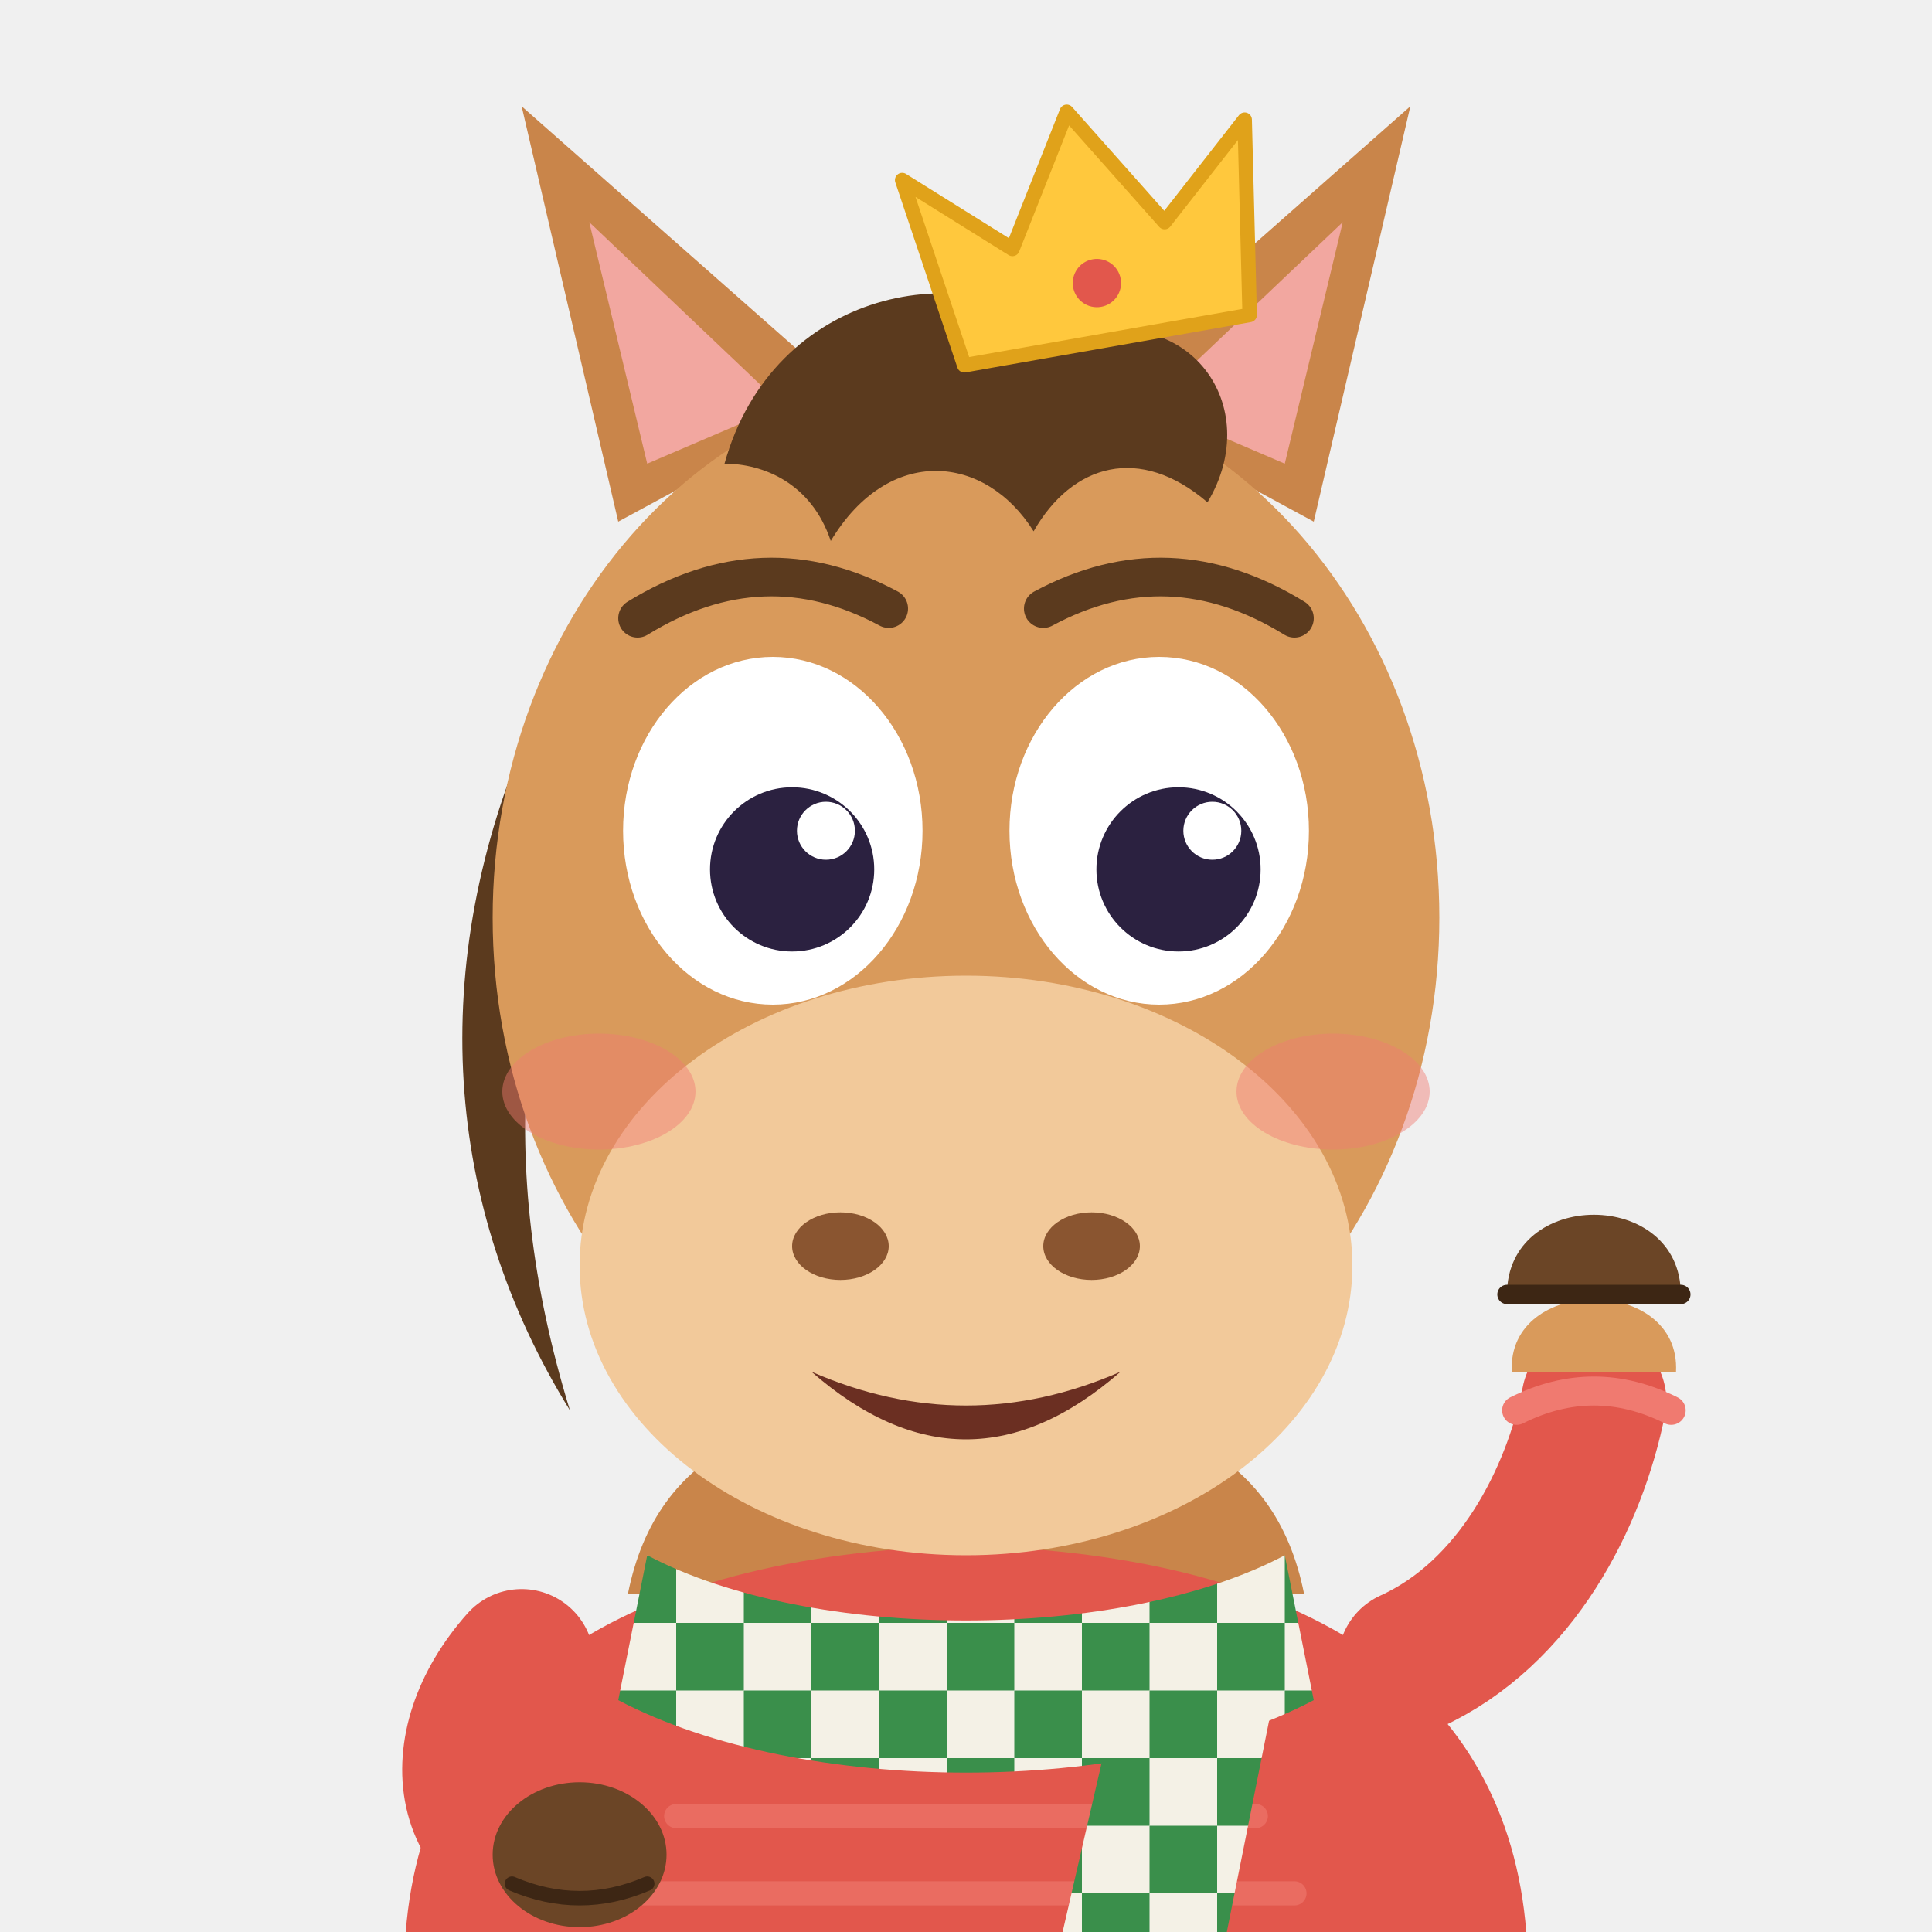
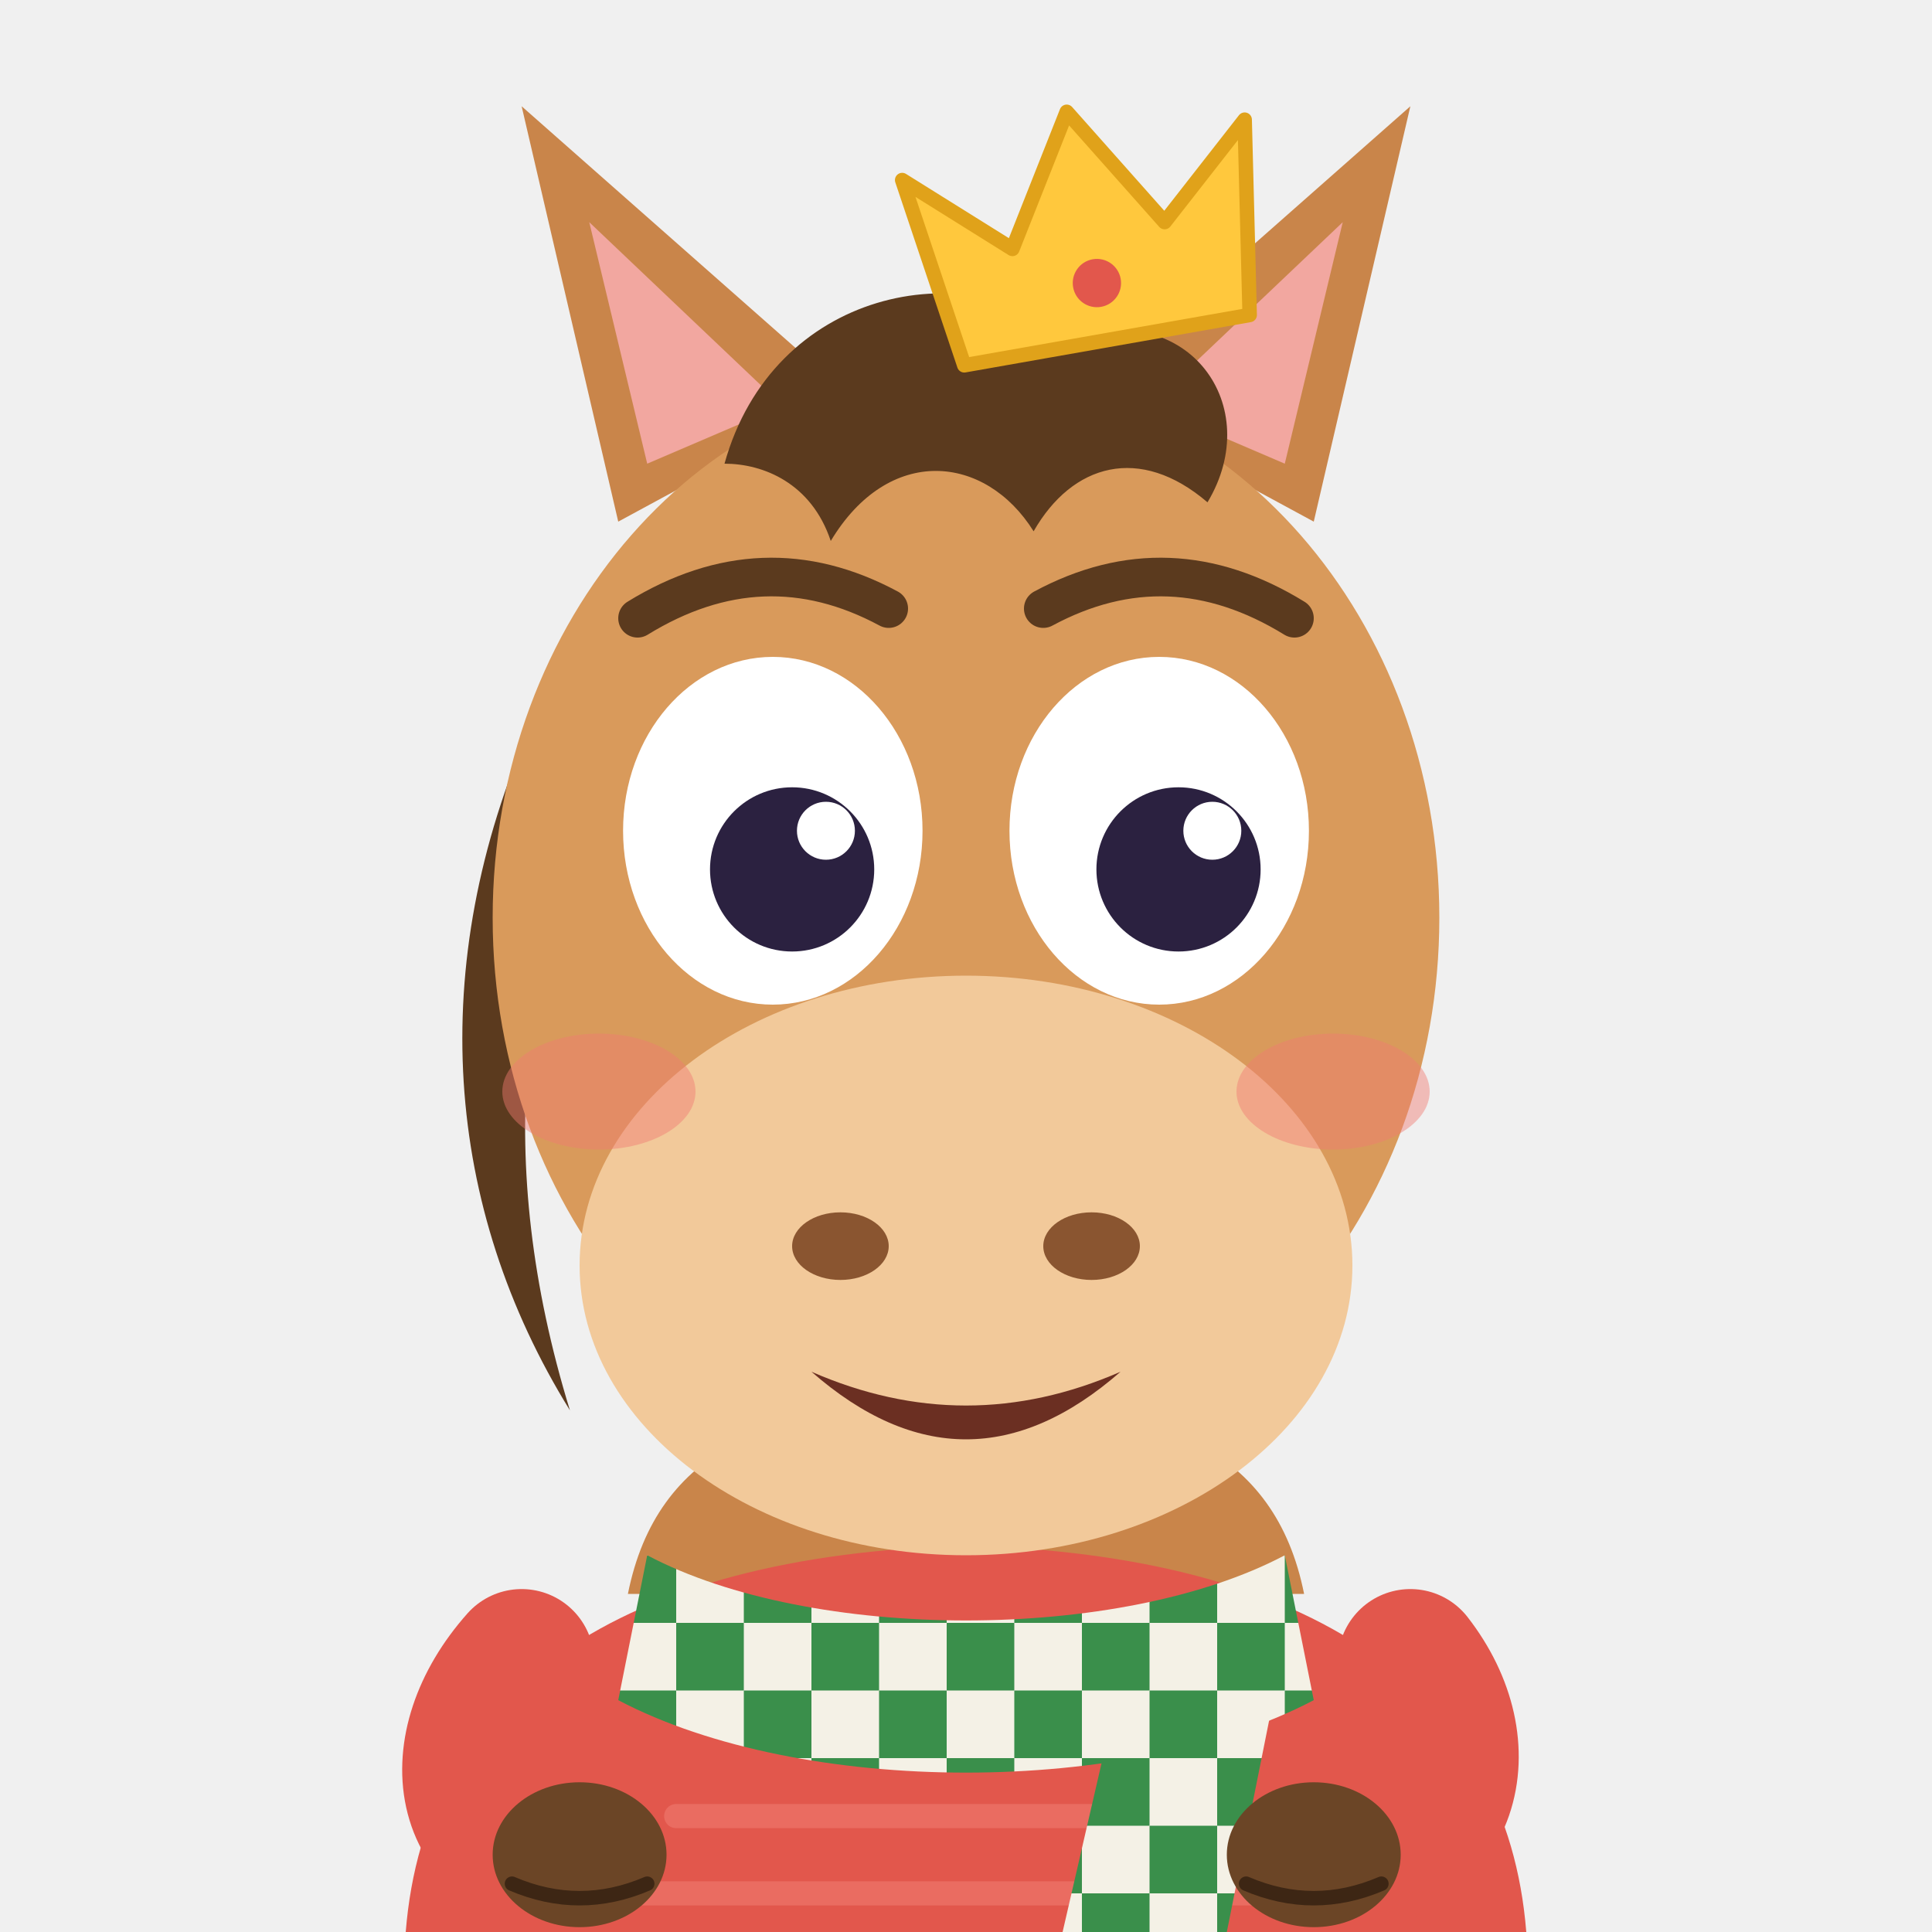
<svg xmlns="http://www.w3.org/2000/svg" viewBox="0 0 400 400" class="hs">
  <style>
.hs-body{transform-origin:200px 400px;animation:hsSway 5s ease-in-out infinite}
@keyframes hsSway{0%,100%{transform:rotate(-1.5deg)}50%{transform:rotate(1.5deg)}}
.hs-eyes{transform-origin:200px 172px;animation:hsBlink 4.2s infinite}
@keyframes hsBlink{0%,91%,100%{transform:scaleY(1)}94%{transform:scaleY(.08)}}
.hs-pup{animation:hsLook 7s ease-in-out infinite;transition:transform .3s}
@keyframes hsLook{0%,40%,100%{transform:translate(0,0)}48%,62%{transform:translate(7px,-2px)}70%,80%{transform:translate(-6px,0)}}
.hs-earl{transform-origin:150px 96px;animation:hsEar 3.4s ease-in-out infinite}
.hs-earr{transform-origin:250px 96px;animation:hsEar 3.4s ease-in-out infinite reverse}
@keyframes hsEar{0%,80%,100%{transform:rotate(0)}88%{transform:rotate(-10deg)}}
.hs-mane{transform-origin:200px 90px;animation:hsMane 2.6s ease-in-out infinite}
@keyframes hsMane{0%,100%{transform:rotate(-2deg)}50%{transform:rotate(3deg)}}
- .hs-armr{transform-origin:292px 344px;animation:hsWave 2.6s ease-in-out infinite}
- @keyframes hsWave{0%,60%,100%{transform:rotate(0)}70%{transform:rotate(-14deg)}80%{transform:rotate(6deg)}90%{transform:rotate(-10deg)}}
+ .hs-armr{transform-origin:292px 344px;animation:hsRestR 3.6s ease-in-out infinite}
+ @keyframes hsRestR{0%,100%{transform:rotate(0)}50%{transform:rotate(4deg)}}
.hs-arml{transform-origin:108px 344px;animation:hsRest 3.4s ease-in-out infinite}
@keyframes hsRest{0%,100%{transform:rotate(0)}50%{transform:rotate(-4deg)}}
.hs-happy,.hs-angry,.hs-bhappy,.hs-bangry,.hs-eyeshappy,.hs-steam,.hs-red,.hs-talk,.hs-spark{opacity:0}
.hs-happy,.hs-angry,.hs-norm,.hs-talk{transition:opacity .2s}
/* радіє */
.mood-happy .hs-norm,.mood-happy .hs-bnorm,.mood-happy .hs-eyes{opacity:0}
.mood-happy .hs-happy,.mood-happy .hs-bhappy,.mood-happy .hs-eyeshappy,.mood-happy .hs-spark{opacity:1}
.mood-happy .hs-body{animation:hsJump .55s ease-in-out infinite}
@keyframes hsJump{0%,100%{transform:translateY(0)}50%{transform:translateY(-14px)}}
.mood-happy .hs-blush{opacity:.8}
.mood-happy .hs-armr{animation:hsCheer .55s ease-in-out infinite}
- @keyframes hsCheer{0%,100%{transform:rotate(-8deg)}50%{transform:rotate(-26deg)}}
+ @keyframes hsCheer{0%,100%{transform:rotate(-150deg)}50%{transform:rotate(-172deg)}}
.mood-happy .hs-arml{animation:hsCheerL .55s ease-in-out infinite}
- @keyframes hsCheerL{0%,100%{transform:rotate(0)}50%{transform:rotate(14deg)}}
+ @keyframes hsCheerL{0%,100%{transform:rotate(150deg)}50%{transform:rotate(172deg)}}
.hs-spark{animation:hsSpark 1.2s ease-in-out infinite}
@keyframes hsSpark{0%,100%{transform:scale(.6)}50%{transform:scale(1.15)}}
/* злиться: червоніє, пара з ніздрів, б'є копитом */
.mood-angry .hs-norm,.mood-angry .hs-bnorm{opacity:0}
.mood-angry .hs-angry,.mood-angry .hs-bangry,.mood-angry .hs-steam{opacity:1}
.mood-angry .hs-red{opacity:.35}
.mood-angry .hs-body{animation:hsShake .18s linear infinite}
@keyframes hsShake{0%,100%{transform:translateX(0)}25%{transform:translateX(-3px)}75%{transform:translateX(3px)}}
.mood-angry .hs-pup{animation:none;transform:translate(0,3px)}
.mood-angry .hs-earl{animation:none;transform:rotate(-22deg)}.mood-angry .hs-earr{animation:none;transform:rotate(22deg)}
.mood-angry .hs-armr{animation:hsStomp .3s ease-in-out infinite}
@keyframes hsStomp{0%,100%{transform:rotate(4deg)}50%{transform:rotate(-8deg)}}
.hs-steam{animation:hsSteam 1.2s ease-out infinite}
@keyframes hsSteam{0%{transform:translateY(0) scale(.5)}100%{transform:translateY(22px) scale(1.4)}}
/* думає — очі вгору, копитце до підборіддя */
.thinking .hs-pup{animation:none;transform:translate(7px,-8px)}
- .thinking .hs-armr{animation:none;transform:rotate(-34deg) translate(-26px,14px)}
+ .thinking .hs-armr{animation:none;transform:rotate(100deg)}
/* говорить */
.talking:not(.mood-happy):not(.mood-angry) .hs-norm{opacity:0}
.talking:not(.mood-happy):not(.mood-angry) .hs-talk{opacity:1}
.hs-talkin{transform-origin:200px 292px;animation:hsTalk .32s ease-in-out infinite alternate}
@keyframes hsTalk{from{transform:scaleY(.35)}to{transform:scaleY(1)}}
/* тапнули — здивувався */
.poked .hs-body{animation:hsPoke .7s cubic-bezier(.3,1.8,.5,1)}
@keyframes hsPoke{0%{transform:scale(1,1)}20%{transform:scale(1.08,.9) translateY(10px)}50%{transform:scale(.95,1.08) translateY(-18px)}100%{transform:none}}
.poked .hs-pup{animation:none;transform:scale(.7);transform-box:fill-box;transform-origin:center}
.poked .hs-bnorm{opacity:0}.poked .hs-bhappy{opacity:1;transform:translateY(-8px)}
.poked .hs-norm{opacity:0}.poked .hs-talk{opacity:1}.poked .hs-talkin{animation:none}
.poked .hs-earl{animation:none;transform:rotate(12deg)}.poked .hs-earr{animation:none;transform:rotate(-12deg)}
</style>
  <defs>
    <pattern id="hsChk" width="28" height="28" patternUnits="userSpaceOnUse">
      <rect width="28" height="28" fill="#f4f1e6" />
      <rect width="14" height="14" fill="#3a8f4b" />
      <rect x="14" y="14" width="14" height="14" fill="#3a8f4b" />
    </pattern>
  </defs>
  <g class="hs-body">
    <path d="M130 330 C136 300 160 290 200 290 C240 290 264 300 270 330 Z" fill="#c9854a" />
    <path d="M84 400 C88 350 128 322 200 320 C272 322 312 350 316 400 Z" fill="#e2574c" />
    <path d="M140 376 h120 M132 392 h136" stroke="#f07a70" stroke-width="5" stroke-linecap="round" opacity=".6" />
    <path d="M134 322 C168 340 232 340 266 322 L272 352 C234 372 166 372 128 352 Z" fill="url(#hsChk)" />
    <path d="M232 348 L264 350 L254 400 L220 400 Z" fill="url(#hsChk)" />
    <path class="hs-mane" d="M110 150 C88 200 92 250 118 292 C102 240 108 196 126 160 Z" fill="#5b3a1e" />
    <g class="hs-earl">
      <path d="M128 108 L108 22 L176 82 Z" fill="#c9854a" />
      <path d="M134 96 L122 46 L162 84 Z" fill="#f2a7a0" />
    </g>
    <g class="hs-earr">
      <path d="M272 108 L292 22 L224 82 Z" fill="#c9854a" />
      <path d="M266 96 L278 46 L238 84 Z" fill="#f2a7a0" />
    </g>
    <ellipse cx="200" cy="190" rx="98" ry="112" fill="#d99a5b" />
    <ellipse class="hs-red" cx="200" cy="200" rx="96" ry="106" fill="#ff3b30" />
    <ellipse cx="200" cy="262" rx="80" ry="60" fill="#f2c99a" />
    <ellipse cx="174" cy="258" rx="10" ry="7" fill="#8a5530" />
    <ellipse cx="226" cy="258" rx="10" ry="7" fill="#8a5530" />
    <ellipse class="hs-blush" cx="124" cy="226" rx="20" ry="12" fill="#f07b72" opacity=".45" />
    <ellipse class="hs-blush" cx="276" cy="226" rx="20" ry="12" fill="#f07b72" opacity=".45" />
    <path class="hs-norm" d="M168 284 Q200 312 232 284 Q200 298 168 284 Z" fill="#6b2f22" />
    <g class="hs-talk">
      <g class="hs-talkin">
        <ellipse cx="200" cy="292" rx="20" ry="15" fill="#6b2f22" />
        <ellipse cx="200" cy="300" rx="11" ry="5" fill="#e5645a" />
      </g>
    </g>
    <g class="hs-happy">
      <path d="M160 280 Q200 330 240 280 Z" fill="#6b2f22" />
      <path d="M168 282 L232 282 L228 290 L172 290 Z" fill="#fff" />
      <ellipse cx="200" cy="308" rx="16" ry="7" fill="#e5645a" />
    </g>
    <g class="hs-angry">
      <path d="M166 302 Q200 276 234 302 Q200 292 166 302 Z" fill="#6b2f22" />
      <path d="M176 296 L224 296" stroke="#fff" stroke-width="5" stroke-linecap="round" />
    </g>
    <g class="hs-steam" fill="#fff" opacity=".85">
      <circle cx="164" cy="272" r="9" />
      <circle cx="156" cy="286" r="6" />
      <circle cx="236" cy="272" r="9" />
      <circle cx="244" cy="286" r="6" />
    </g>
    <g stroke="#5b3a1e" stroke-width="8" stroke-linecap="round" fill="none">
      <path class="hs-bnorm" d="M132 128 Q158 112 184 126" />
      <path class="hs-bnorm" d="M216 126 Q242 112 268 128" />
      <path class="hs-bhappy" d="M132 120 Q158 100 184 114" />
      <path class="hs-bhappy" d="M216 114 Q242 100 268 120" />
      <path class="hs-bangry" d="M132 116 L184 140" />
      <path class="hs-bangry" d="M268 116 L216 140" />
    </g>
    <g class="hs-eyes">
      <ellipse cx="160" cy="172" rx="31" ry="36" fill="#fff" />
      <ellipse cx="240" cy="172" rx="31" ry="36" fill="#fff" />
      <g class="hs-pup">
        <circle cx="164" cy="180" r="17" fill="#2b2140" />
        <circle cx="244" cy="180" r="17" fill="#2b2140" />
        <circle cx="171" cy="172" r="6" fill="#fff" />
        <circle cx="251" cy="172" r="6" fill="#fff" />
      </g>
    </g>
    <g class="hs-eyeshappy" stroke="#2b2140" stroke-width="8" stroke-linecap="round" fill="none">
      <path d="M136 180 Q160 156 184 180" />
      <path d="M216 180 Q240 156 264 180" />
    </g>
    <g class="hs-mane">
      <path d="M150 96 C160 60 200 52 222 70 C246 62 262 84 250 104 C236 92 222 96 214 110 C204 94 184 92 172 112 C168 100 158 96 150 96 Z" fill="#5b3a1e" />
    </g>
    <g transform="rotate(-10 230 52)">
      <path d="M196 70 L190 30 L210 48 L226 22 L242 48 L262 30 L256 70 Z" fill="#ffc83d" stroke="#e0a21a" stroke-width="3" stroke-linejoin="round" />
      <circle cx="226" cy="58" r="5" fill="#e2574c" />
    </g>
    <g class="hs-arml">
      <path d="M108 344 C92 362 96 384 118 386" fill="none" stroke="#e2574c" stroke-width="30" stroke-linecap="round" />
      <ellipse cx="120" cy="384" rx="18" ry="15" fill="#6b4526" />
      <path d="M106 390 q14 6 28 0" stroke="#3d2614" stroke-width="3" fill="none" stroke-linecap="round" />
    </g>
    <g class="hs-armr">
-       <path d="M292 344 C314 334 326 310 330 290" fill="none" stroke="#e2574c" stroke-width="30" stroke-linecap="round" />
-       <path d="M314 292 q16 -8 32 0" stroke="#f07a70" stroke-width="6" stroke-linecap="round" fill="none" />
-       <path d="M313 284 C312 264 348 264 347 284 Z" fill="#d99a5b" />
-       <path d="M312 268 C312 246 348 246 348 268 Z" fill="#6b4526" />
-       <path d="M312 268 h36" stroke="#3d2614" stroke-width="4" stroke-linecap="round" />
+       <path d="M292 344 C306 362 300 384 276 386" fill="none" stroke="#e2574c" stroke-width="30" stroke-linecap="round" />
+       <ellipse cx="272" cy="384" rx="18" ry="15" fill="#6b4526" />
+       <path d="M258 390 q14 6 28 0" stroke="#3d2614" stroke-width="3" fill="none" stroke-linecap="round" />
    </g>
    <g class="hs-spark" fill="#ffd23f">
      <path d="M70 110 l6 14 14 6 -14 6 -6 14 -6 -14 -14 -6 14 -6z" />
      <path d="M330 124 l5 12 12 5 -12 5 -5 12 -5 -12 -12 -5 12 -5z" />
    </g>
  </g>
</svg>
